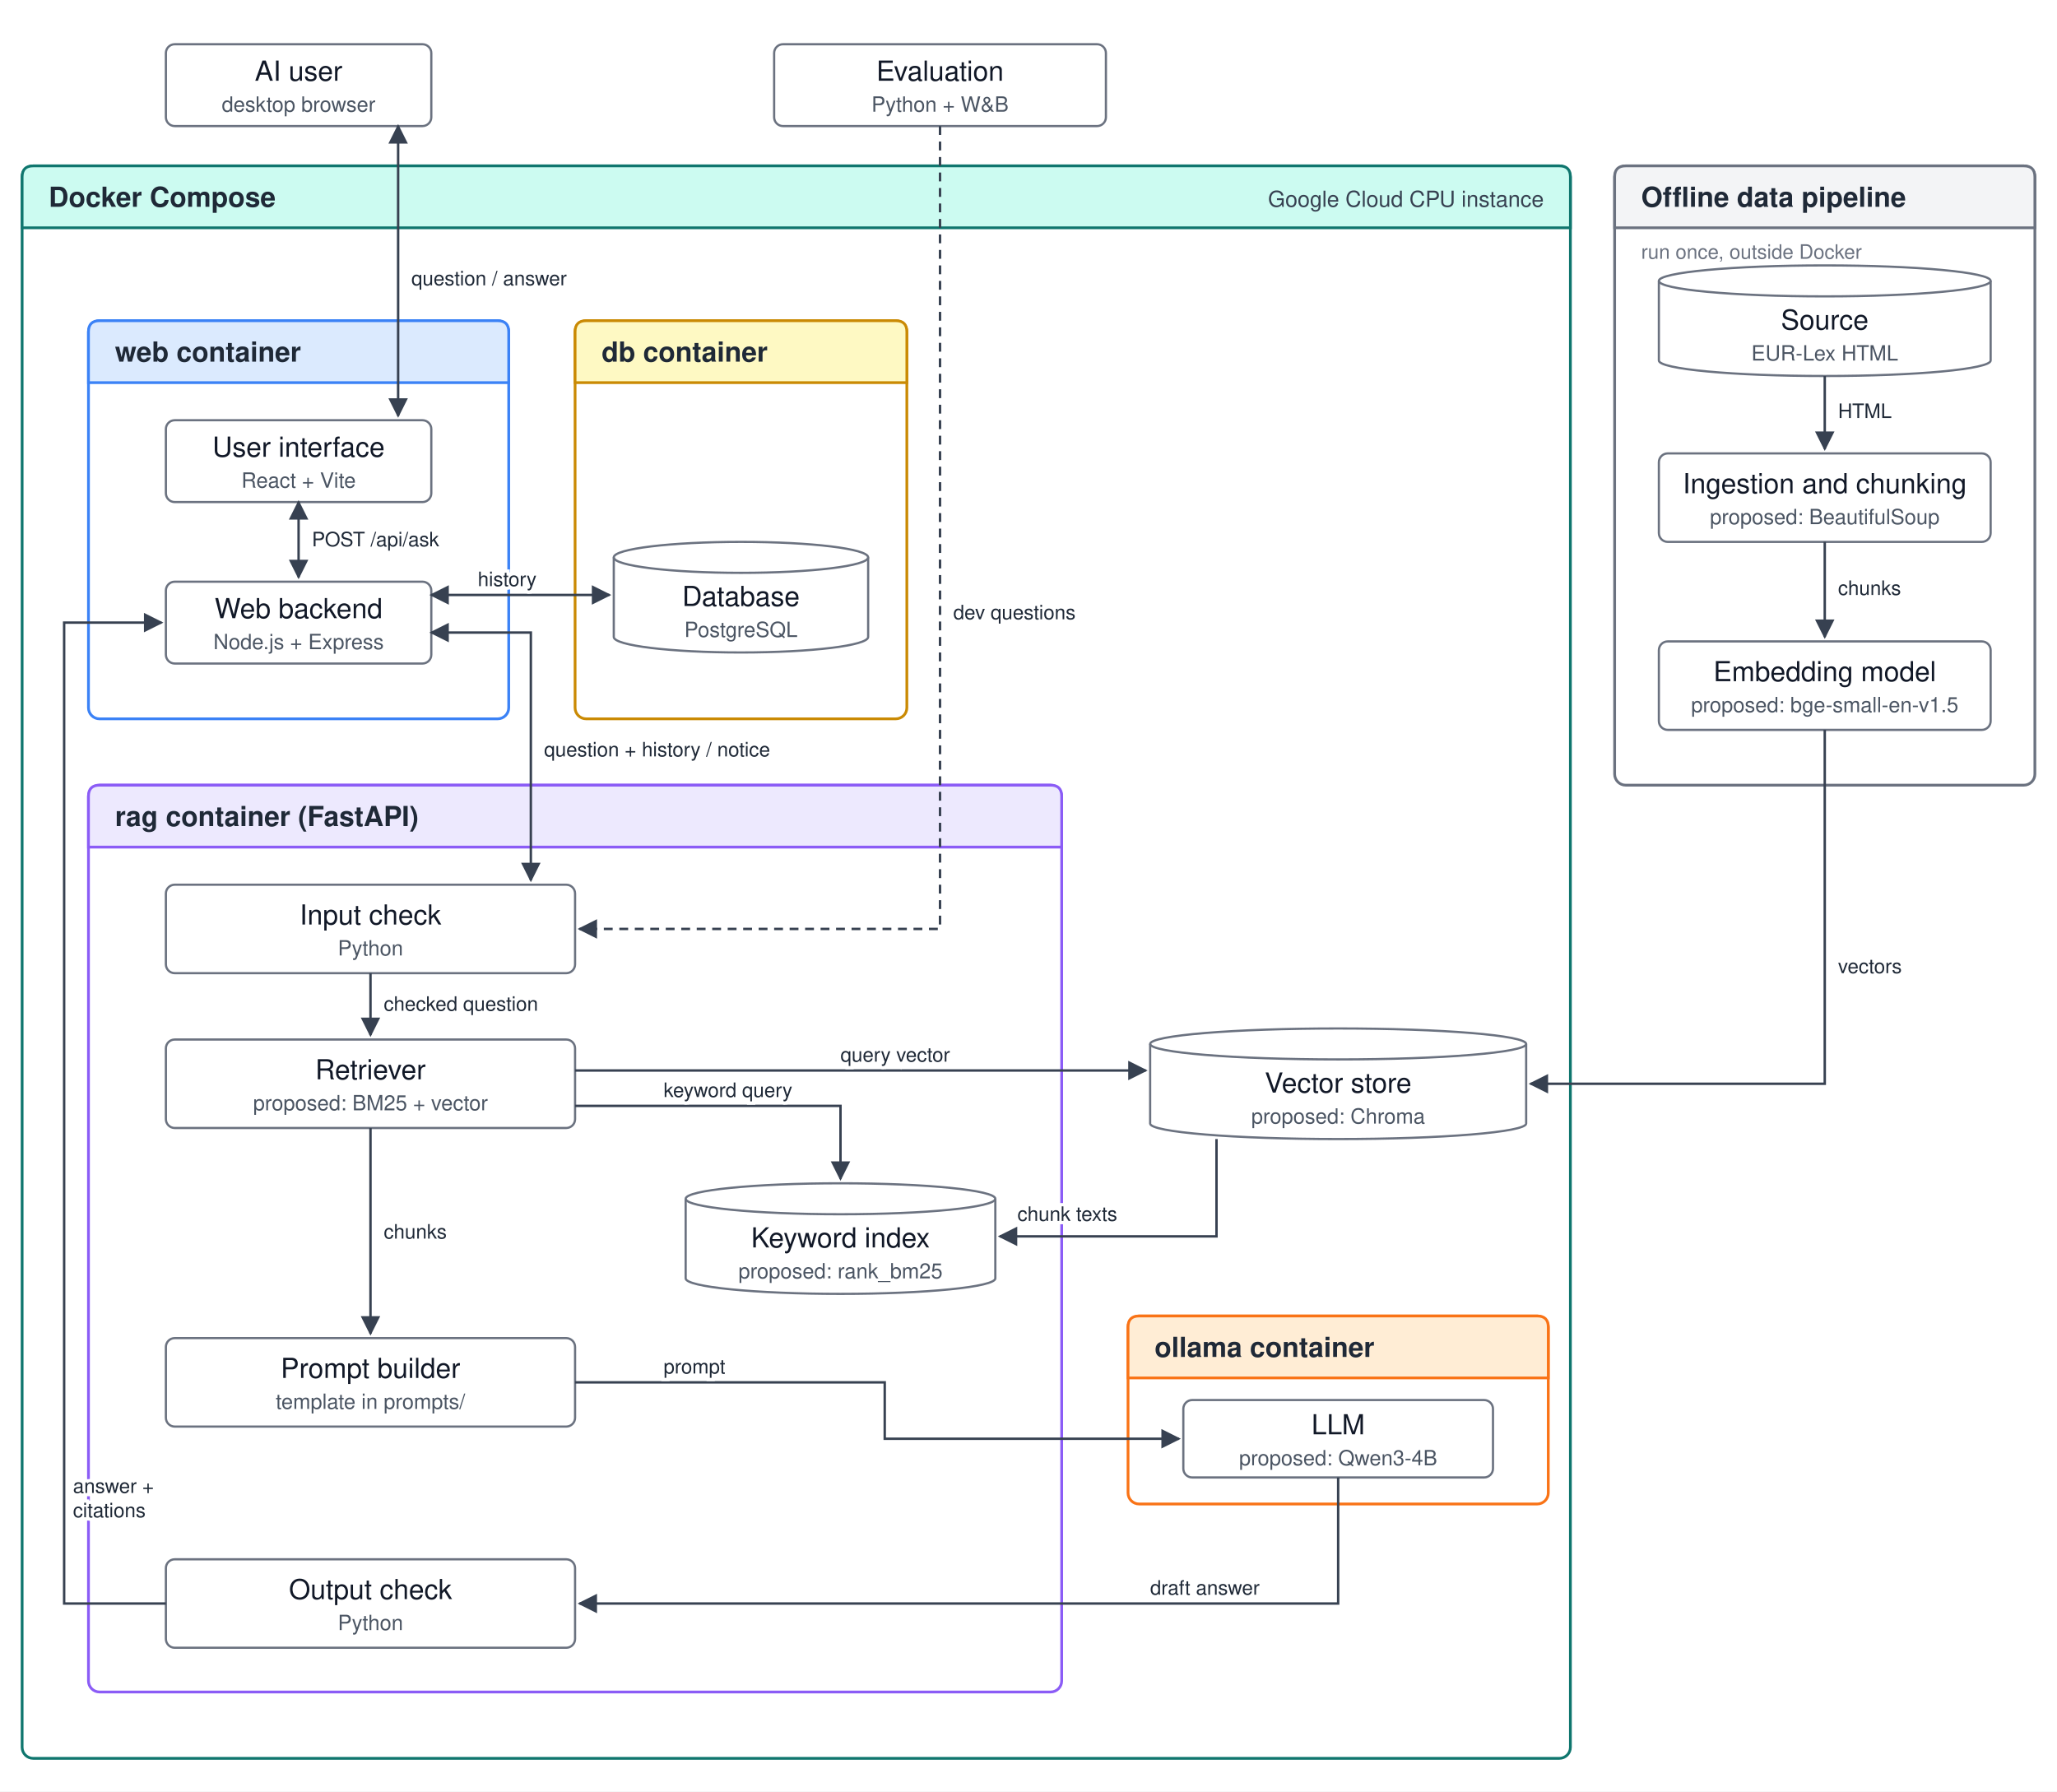
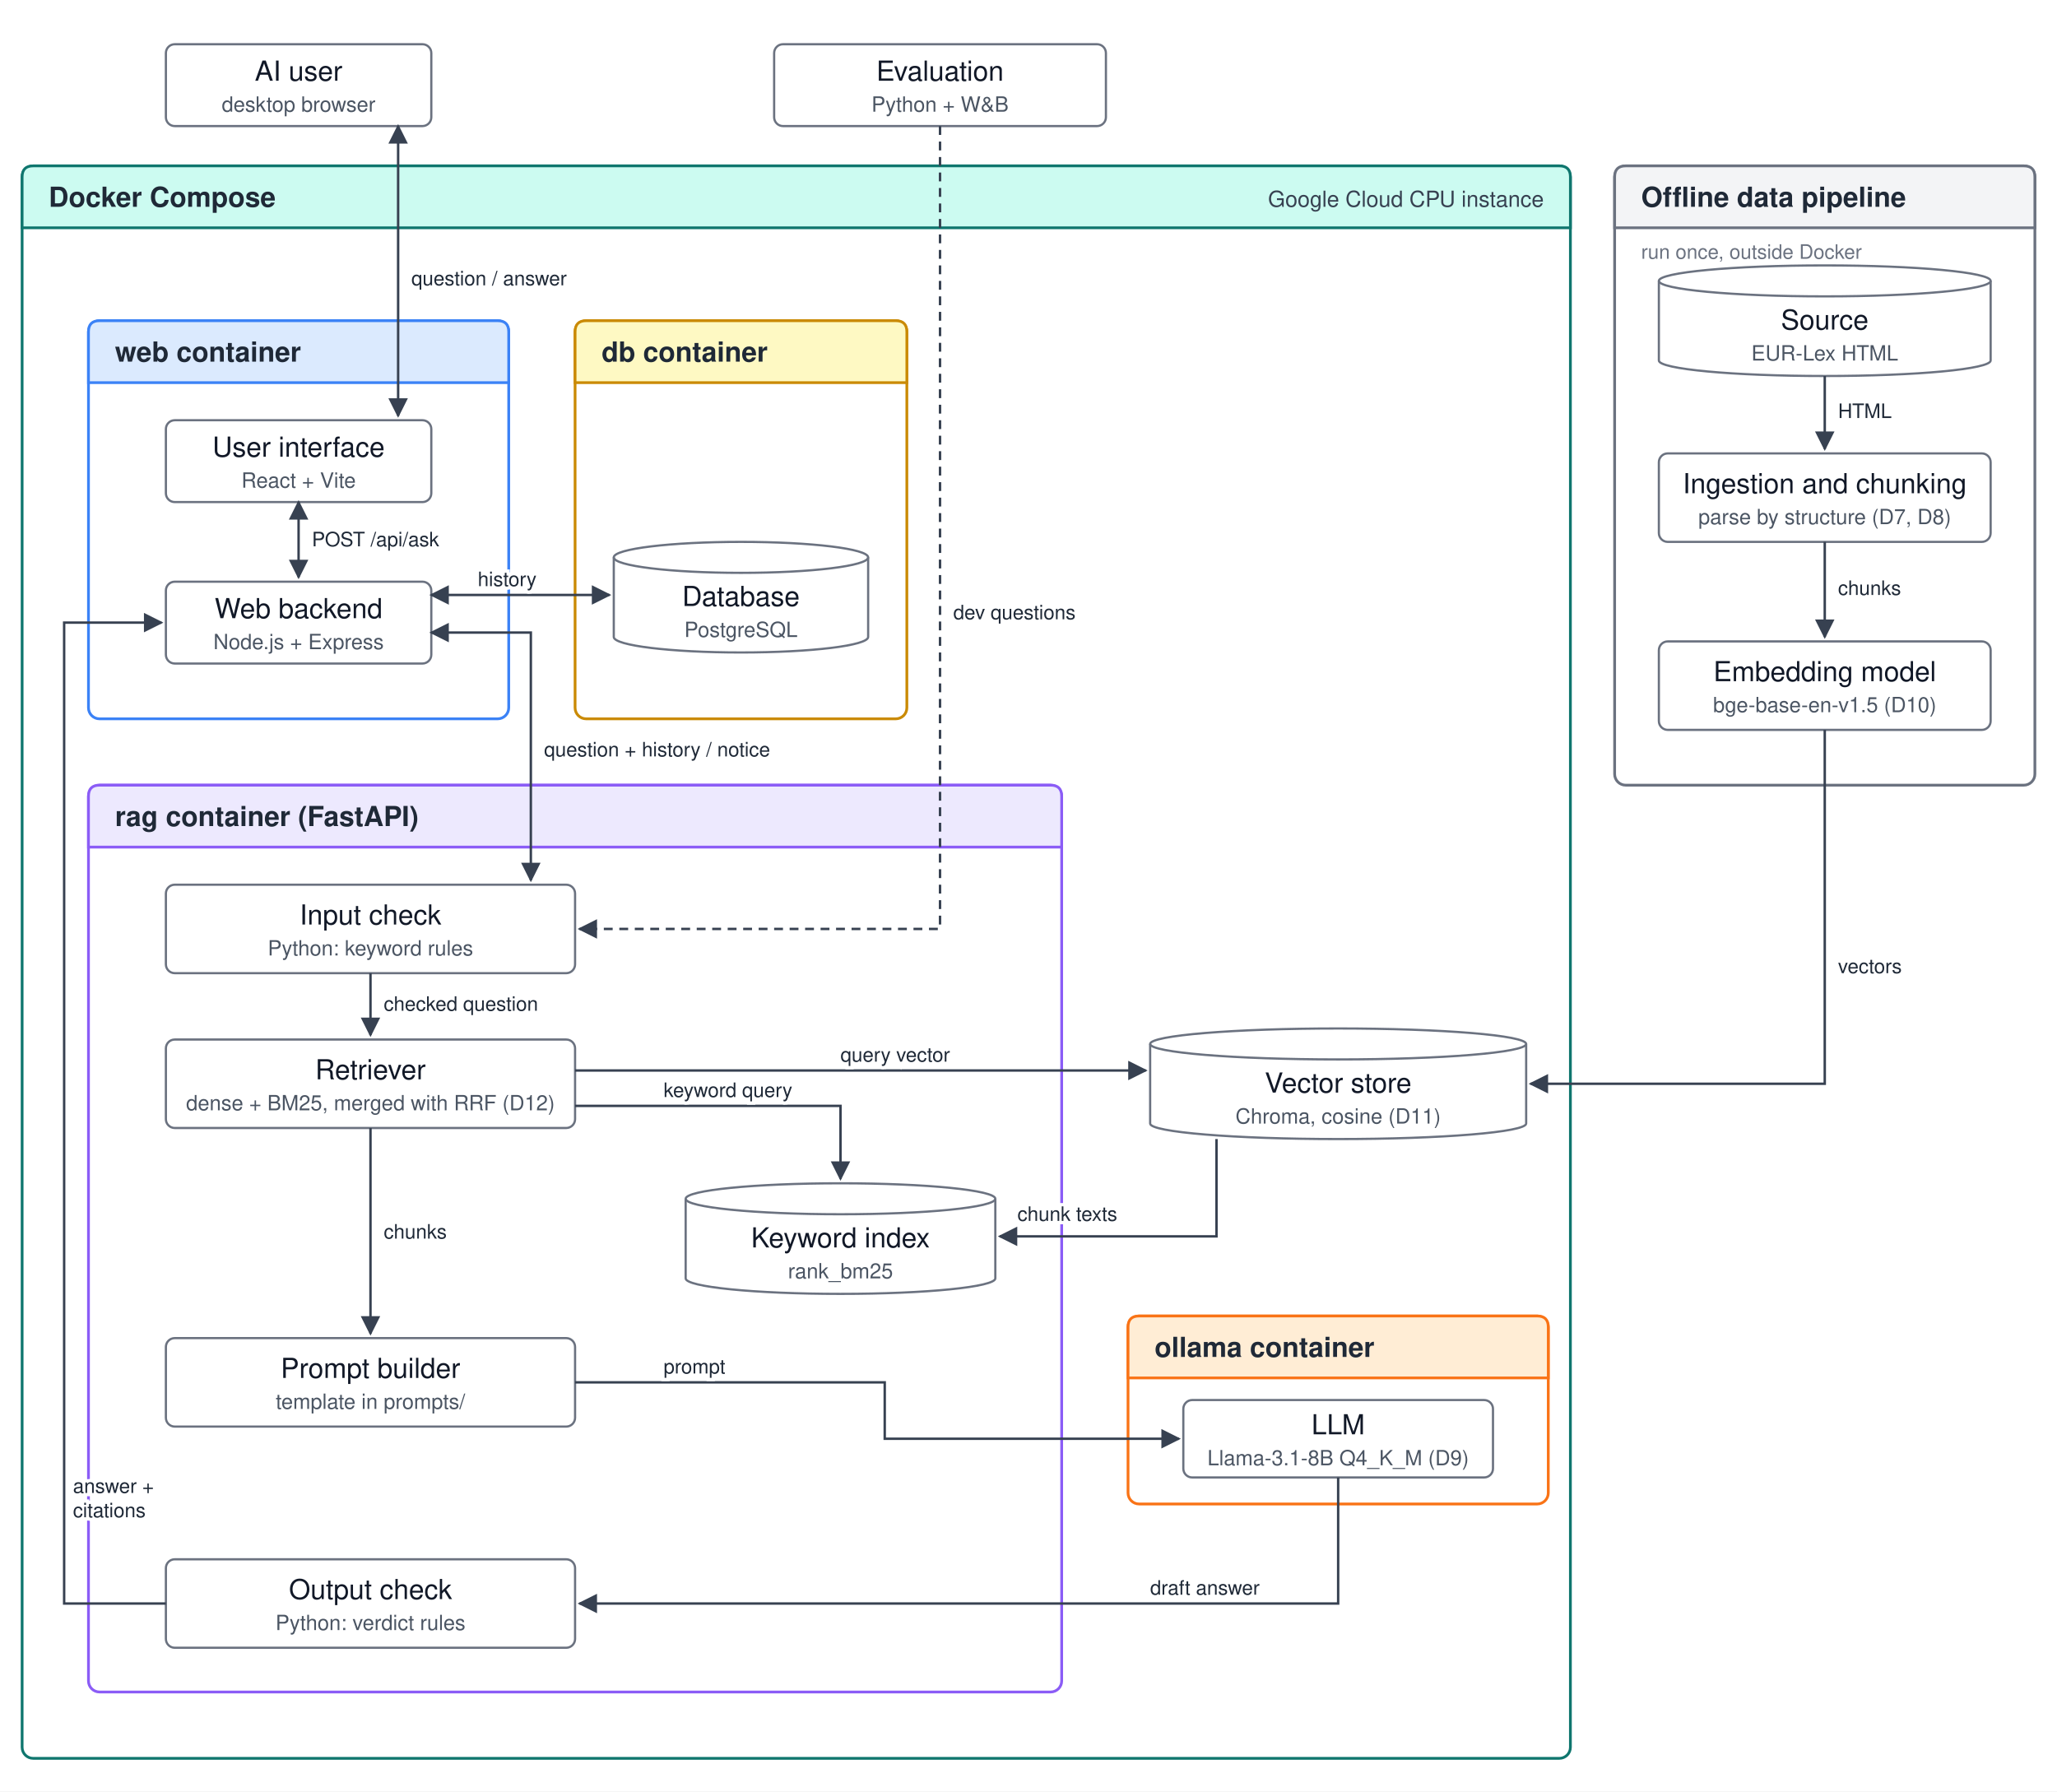
<svg xmlns="http://www.w3.org/2000/svg" width="1860" height="1620" viewBox="0 0 1860 1620">
  <defs>
    <marker id="a" viewBox="0 0 10 10" refX="9" refY="5" markerWidth="8" markerHeight="8" orient="auto-start-reverse">
      <path d="M0 0 L10 5 L0 10 z" fill="#374151" />
    </marker>
  </defs>
  <rect width="1860" height="1620" fill="#ffffff" />
  <rect x="20" y="150" width="1400" height="1440" rx="10" fill="#ffffff" stroke="#0f766e" stroke-width="2.5" />
  <path d="M20 206 V160 Q20 150 30 150 H1410 Q1420 150 1420 160 V206 Z" fill="#ccfbf1" stroke="#0f766e" stroke-width="2.5" />
  <text x="44" y="187" font-family="Helvetica, Arial, sans-serif" font-size="25" font-weight="700" fill="#1f2937">Docker Compose</text>
  <text x="1396" y="187" text-anchor="end" font-family="Helvetica, Arial, sans-serif" font-size="20" fill="#374151">Google Cloud CPU instance</text>
  <g transform="translate(40,110)">
    <rect x="40" y="180" width="380" height="360" rx="10" fill="#ffffff" stroke="#3b82f6" stroke-width="2.5" />
    <path d="M40 236 V190 Q40 180 50 180 H410 Q420 180 420 190 V236 Z" fill="#dbeafe" stroke="#3b82f6" stroke-width="2.5" />
    <text x="64" y="217" font-family="Helvetica, Arial, sans-serif" font-size="25" font-weight="700" fill="#1f2937">web container</text>
    <rect x="480" y="180" width="300" height="360" rx="10" fill="#ffffff" stroke="#ca8a04" stroke-width="2.5" />
    <path d="M480 236 V190 Q480 180 490 180 H770 Q780 180 780 190 V236 Z" fill="#fef9c3" stroke="#ca8a04" stroke-width="2.5" />
    <text x="504" y="217" font-family="Helvetica, Arial, sans-serif" font-size="25" font-weight="700" fill="#1f2937">db container</text>
    <rect x="40" y="600" width="880" height="820" rx="10" fill="#ffffff" stroke="#8b5cf6" stroke-width="2.5" />
    <path d="M40 656 V610 Q40 600 50 600 H910 Q920 600 920 610 V656 Z" fill="#ede9fe" stroke="#8b5cf6" stroke-width="2.5" />
    <text x="64" y="637" font-family="Helvetica, Arial, sans-serif" font-size="25" font-weight="700" fill="#1f2937">rag container (FastAPI)</text>
    <rect x="980" y="1080" width="380" height="170" rx="10" fill="#ffffff" stroke="#f97316" stroke-width="2.5" />
    <path d="M980 1136 V1090 Q980 1080 990 1080 H1350 Q1360 1080 1360 1090 V1136 Z" fill="#ffedd5" stroke="#f97316" stroke-width="2.5" />
    <text x="1004" y="1117" font-family="Helvetica, Arial, sans-serif" font-size="25" font-weight="700" fill="#1f2937">ollama container</text>
    <rect x="110" y="270" width="240" height="74" rx="8" fill="#ffffff" stroke="#6b7280" stroke-width="2" />
    <text x="230.0" y="303.0" text-anchor="middle" font-family="Helvetica, Arial, sans-serif" font-size="25" fill="#111827">User interface</text>
    <text x="230.0" y="331.0" text-anchor="middle" font-family="Helvetica, Arial, sans-serif" font-size="19" fill="#4b5563">React + Vite</text>
    <rect x="110" y="416" width="240" height="74" rx="8" fill="#ffffff" stroke="#6b7280" stroke-width="2" />
    <text x="230.0" y="449.0" text-anchor="middle" font-family="Helvetica, Arial, sans-serif" font-size="25" fill="#111827">Web backend</text>
    <text x="230.0" y="477.0" text-anchor="middle" font-family="Helvetica, Arial, sans-serif" font-size="19" fill="#4b5563">Node.js + Express</text>
    <path d="M515 394 A115.0 14 0 0 1 745 394 V466 A115.0 14 0 0 1 515 466 Z" fill="#ffffff" stroke="#6b7280" stroke-width="2" />
    <path d="M515 394 A115.0 14 0 0 0 745 394" fill="none" stroke="#6b7280" stroke-width="2" />
    <text x="630.0" y="438.0" text-anchor="middle" font-family="Helvetica, Arial, sans-serif" font-size="25" fill="#111827">Database</text>
    <text x="630.0" y="466.0" text-anchor="middle" font-family="Helvetica, Arial, sans-serif" font-size="19" fill="#4b5563">PostgreSQL</text>
    <rect x="110" y="690" width="370" height="80" rx="8" fill="#ffffff" stroke="#6b7280" stroke-width="2" />
    <text x="295.0" y="726.0" text-anchor="middle" font-family="Helvetica, Arial, sans-serif" font-size="25" fill="#111827">Input check</text>
-     <text x="295.0" y="754.0" text-anchor="middle" font-family="Helvetica, Arial, sans-serif" font-size="19" fill="#4b5563">Python</text>
+     <text x="295.0" y="754.0" text-anchor="middle" font-family="Helvetica, Arial, sans-serif" font-size="19" fill="#4b5563">Python: keyword rules</text>
    <rect x="110" y="830" width="370" height="80" rx="8" fill="#ffffff" stroke="#6b7280" stroke-width="2" />
    <text x="295.0" y="866.0" text-anchor="middle" font-family="Helvetica, Arial, sans-serif" font-size="25" fill="#111827">Retriever</text>
-     <text x="295.0" y="894.0" text-anchor="middle" font-family="Helvetica, Arial, sans-serif" font-size="19" fill="#4b5563">proposed: BM25 + vector</text>
+     <text x="295.0" y="894.0" text-anchor="middle" font-family="Helvetica, Arial, sans-serif" font-size="19" fill="#4b5563">dense + BM25, merged with RRF (D12)</text>
    <path d="M580 974 A140.0 14 0 0 1 860 974 V1046 A140.0 14 0 0 1 580 1046 Z" fill="#ffffff" stroke="#6b7280" stroke-width="2" />
    <path d="M580 974 A140.0 14 0 0 0 860 974" fill="none" stroke="#6b7280" stroke-width="2" />
    <text x="720.0" y="1018.0" text-anchor="middle" font-family="Helvetica, Arial, sans-serif" font-size="25" fill="#111827">Keyword index</text>
-     <text x="720.0" y="1046.0" text-anchor="middle" font-family="Helvetica, Arial, sans-serif" font-size="19" fill="#4b5563">proposed: rank_bm25</text>
+     <text x="720.0" y="1046.0" text-anchor="middle" font-family="Helvetica, Arial, sans-serif" font-size="19" fill="#4b5563">rank_bm25</text>
    <rect x="110" y="1100" width="370" height="80" rx="8" fill="#ffffff" stroke="#6b7280" stroke-width="2" />
    <text x="295.0" y="1136.0" text-anchor="middle" font-family="Helvetica, Arial, sans-serif" font-size="25" fill="#111827">Prompt builder</text>
    <text x="295.0" y="1164.0" text-anchor="middle" font-family="Helvetica, Arial, sans-serif" font-size="19" fill="#4b5563">template in prompts/</text>
    <rect x="110" y="1300" width="370" height="80" rx="8" fill="#ffffff" stroke="#6b7280" stroke-width="2" />
    <text x="295.0" y="1336.0" text-anchor="middle" font-family="Helvetica, Arial, sans-serif" font-size="25" fill="#111827">Output check</text>
-     <text x="295.0" y="1364.0" text-anchor="middle" font-family="Helvetica, Arial, sans-serif" font-size="19" fill="#4b5563">Python</text>
+     <text x="295.0" y="1364.0" text-anchor="middle" font-family="Helvetica, Arial, sans-serif" font-size="19" fill="#4b5563">Python: verdict rules</text>
    <path d="M1000 834 A170.0 14 0 0 1 1340 834 V906 A170.0 14 0 0 1 1000 906 Z" fill="#ffffff" stroke="#6b7280" stroke-width="2" />
    <path d="M1000 834 A170.0 14 0 0 0 1340 834" fill="none" stroke="#6b7280" stroke-width="2" />
    <text x="1170.0" y="878.0" text-anchor="middle" font-family="Helvetica, Arial, sans-serif" font-size="25" fill="#111827">Vector store</text>
-     <text x="1170.0" y="906.0" text-anchor="middle" font-family="Helvetica, Arial, sans-serif" font-size="19" fill="#4b5563">proposed: Chroma</text>
+     <text x="1170.0" y="906.0" text-anchor="middle" font-family="Helvetica, Arial, sans-serif" font-size="19" fill="#4b5563">Chroma, cosine (D11)</text>
    <rect x="1030" y="1156" width="280" height="70" rx="8" fill="#ffffff" stroke="#6b7280" stroke-width="2" />
    <text x="1170.0" y="1187.0" text-anchor="middle" font-family="Helvetica, Arial, sans-serif" font-size="25" fill="#111827">LLM</text>
-     <text x="1170.0" y="1215.0" text-anchor="middle" font-family="Helvetica, Arial, sans-serif" font-size="19" fill="#4b5563">proposed: Qwen3-4B</text>
+     <text x="1170.0" y="1215.0" text-anchor="middle" font-family="Helvetica, Arial, sans-serif" font-size="19" fill="#4b5563">Llama-3.1-8B Q4_K_M (D9)</text>
    <path d="M230 344 V412" fill="none" stroke="#374151" stroke-width="2.2" marker-start="url(#a)" marker-end="url(#a)" />
    <path d="M350 428 H511" fill="none" stroke="#374151" stroke-width="2.2" marker-start="url(#a)" marker-end="url(#a)" />
    <path d="M350 462 H440 V686" fill="none" stroke="#374151" stroke-width="2.2" marker-start="url(#a)" marker-end="url(#a)" />
    <path d="M295 770 V826" fill="none" stroke="#374151" stroke-width="2.2" marker-end="url(#a)" />
    <path d="M480 858 H996" fill="none" stroke="#374151" stroke-width="2.2" marker-end="url(#a)" />
    <path d="M480 890 H720 V956" fill="none" stroke="#374151" stroke-width="2.2" marker-end="url(#a)" />
    <path d="M1060 920 V1008 H864" fill="none" stroke="#374151" stroke-width="2.2" marker-end="url(#a)" />
    <path d="M295 910 V1096" fill="none" stroke="#374151" stroke-width="2.2" marker-end="url(#a)" />
    <path d="M480 1140 H760 V1191 H1026" fill="none" stroke="#374151" stroke-width="2.2" marker-end="url(#a)" />
    <path d="M1170 1226 V1340 H484" fill="none" stroke="#374151" stroke-width="2.2" marker-end="url(#a)" />
    <path d="M110 1340 H18 V453 H106" fill="none" stroke="#374151" stroke-width="2.2" marker-end="url(#a)" />
    <text x="242" y="384" text-anchor="start" font-family="Helvetica, Arial, sans-serif" font-size="18" fill="#1f2937" stroke="#ffffff" stroke-width="6" paint-order="stroke">POST /api/ask</text>
    <text x="392" y="420" text-anchor="start" font-family="Helvetica, Arial, sans-serif" font-size="18" fill="#1f2937" stroke="#ffffff" stroke-width="6" paint-order="stroke">history</text>
    <text x="452" y="574" text-anchor="start" font-family="Helvetica, Arial, sans-serif" font-size="18" fill="#1f2937" stroke="#ffffff" stroke-width="6" paint-order="stroke">question + history / notice</text>
    <text x="307" y="804" text-anchor="start" font-family="Helvetica, Arial, sans-serif" font-size="18" fill="#1f2937" stroke="#ffffff" stroke-width="6" paint-order="stroke">checked question</text>
    <text x="720" y="850" text-anchor="start" font-family="Helvetica, Arial, sans-serif" font-size="18" fill="#1f2937" stroke="#ffffff" stroke-width="6" paint-order="stroke">query vector</text>
    <text x="560" y="882" text-anchor="start" font-family="Helvetica, Arial, sans-serif" font-size="18" fill="#1f2937" stroke="#ffffff" stroke-width="6" paint-order="stroke">keyword query</text>
    <text x="880" y="994" text-anchor="start" font-family="Helvetica, Arial, sans-serif" font-size="18" fill="#1f2937" stroke="#ffffff" stroke-width="6" paint-order="stroke">chunk texts</text>
    <text x="307" y="1010" text-anchor="start" font-family="Helvetica, Arial, sans-serif" font-size="18" fill="#1f2937" stroke="#ffffff" stroke-width="6" paint-order="stroke">chunks</text>
    <text x="560" y="1132" text-anchor="start" font-family="Helvetica, Arial, sans-serif" font-size="18" fill="#1f2937" stroke="#ffffff" stroke-width="6" paint-order="stroke">prompt</text>
    <text x="1000" y="1332" text-anchor="start" font-family="Helvetica, Arial, sans-serif" font-size="18" fill="#1f2937" stroke="#ffffff" stroke-width="6" paint-order="stroke">draft answer</text>
    <text x="26" y="1240" text-anchor="start" font-family="Helvetica, Arial, sans-serif" font-size="18" fill="#1f2937" stroke="#ffffff" stroke-width="6" paint-order="stroke">answer +</text>
    <text x="26" y="1262" text-anchor="start" font-family="Helvetica, Arial, sans-serif" font-size="18" fill="#1f2937" stroke="#ffffff" stroke-width="6" paint-order="stroke">citations</text>
  </g>
  <rect x="150" y="40" width="240" height="74" rx="8" fill="#ffffff" stroke="#6b7280" stroke-width="2" />
  <text x="270.0" y="73.0" text-anchor="middle" font-family="Helvetica, Arial, sans-serif" font-size="25" fill="#111827">AI user</text>
  <text x="270.0" y="101.0" text-anchor="middle" font-family="Helvetica, Arial, sans-serif" font-size="19" fill="#4b5563">desktop browser</text>
  <rect x="700" y="40" width="300" height="74" rx="8" fill="#ffffff" stroke="#6b7280" stroke-width="2" />
  <text x="850.0" y="73.0" text-anchor="middle" font-family="Helvetica, Arial, sans-serif" font-size="25" fill="#111827">Evaluation</text>
  <text x="850.0" y="101.0" text-anchor="middle" font-family="Helvetica, Arial, sans-serif" font-size="19" fill="#4b5563">Python + W&amp;B</text>
  <path d="M360 114 V376" fill="none" stroke="#374151" stroke-width="2.2" marker-start="url(#a)" marker-end="url(#a)" />
  <path d="M850 114 V840 H524" fill="none" stroke="#374151" stroke-width="2.2" stroke-dasharray="8 6" marker-end="url(#a)" />
  <rect x="1460" y="150" width="380" height="560" rx="10" fill="#ffffff" stroke="#6b7280" stroke-width="2.5" />
  <path d="M1460 206 V160 Q1460 150 1470 150 H1830 Q1840 150 1840 160 V206 Z" fill="#f3f4f6" stroke="#6b7280" stroke-width="2.5" />
  <text x="1484" y="187" font-family="Helvetica, Arial, sans-serif" font-size="25" font-weight="700" fill="#1f2937">Offline data pipeline</text>
  <text x="1484" y="234" font-family="Helvetica, Arial, sans-serif" font-size="18" fill="#6b7280">run once, outside Docker</text>
  <path d="M1500 254 A150.0 14 0 0 1 1800 254 V326 A150.0 14 0 0 1 1500 326 Z" fill="#ffffff" stroke="#6b7280" stroke-width="2" />
  <path d="M1500 254 A150.0 14 0 0 0 1800 254" fill="none" stroke="#6b7280" stroke-width="2" />
  <text x="1650.0" y="298.0" text-anchor="middle" font-family="Helvetica, Arial, sans-serif" font-size="25" fill="#111827">Source</text>
  <text x="1650.0" y="326.0" text-anchor="middle" font-family="Helvetica, Arial, sans-serif" font-size="19" fill="#4b5563">EUR-Lex HTML</text>
  <rect x="1500" y="410" width="300" height="80" rx="8" fill="#ffffff" stroke="#6b7280" stroke-width="2" />
  <text x="1650.0" y="446.0" text-anchor="middle" font-family="Helvetica, Arial, sans-serif" font-size="25" fill="#111827">Ingestion and chunking</text>
-   <text x="1650.0" y="474.0" text-anchor="middle" font-family="Helvetica, Arial, sans-serif" font-size="19" fill="#4b5563">proposed: BeautifulSoup</text>
+   <text x="1650.0" y="474.0" text-anchor="middle" font-family="Helvetica, Arial, sans-serif" font-size="19" fill="#4b5563">parse by structure (D7, D8)</text>
  <rect x="1500" y="580" width="300" height="80" rx="8" fill="#ffffff" stroke="#6b7280" stroke-width="2" />
  <text x="1650.0" y="616.0" text-anchor="middle" font-family="Helvetica, Arial, sans-serif" font-size="25" fill="#111827">Embedding model</text>
-   <text x="1650.0" y="644.0" text-anchor="middle" font-family="Helvetica, Arial, sans-serif" font-size="19" fill="#4b5563">proposed: bge-small-en-v1.5</text>
+   <text x="1650.0" y="644.0" text-anchor="middle" font-family="Helvetica, Arial, sans-serif" font-size="19" fill="#4b5563">bge-base-en-v1.5 (D10)</text>
  <path d="M1650 340 V406" fill="none" stroke="#374151" stroke-width="2.2" marker-end="url(#a)" />
  <path d="M1650 490 V576" fill="none" stroke="#374151" stroke-width="2.2" marker-end="url(#a)" />
  <path d="M1650 660 V980 H1384" fill="none" stroke="#374151" stroke-width="2.2" marker-end="url(#a)" />
  <text x="372" y="258" text-anchor="start" font-family="Helvetica, Arial, sans-serif" font-size="18" fill="#1f2937" stroke="#ffffff" stroke-width="6" paint-order="stroke">question / answer</text>
  <text x="862" y="560" text-anchor="start" font-family="Helvetica, Arial, sans-serif" font-size="18" fill="#1f2937" stroke="#ffffff" stroke-width="6" paint-order="stroke">dev questions</text>
  <text x="1662" y="378" text-anchor="start" font-family="Helvetica, Arial, sans-serif" font-size="18" fill="#1f2937" stroke="#ffffff" stroke-width="6" paint-order="stroke">HTML</text>
  <text x="1662" y="538" text-anchor="start" font-family="Helvetica, Arial, sans-serif" font-size="18" fill="#1f2937" stroke="#ffffff" stroke-width="6" paint-order="stroke">chunks</text>
  <text x="1662" y="880" text-anchor="start" font-family="Helvetica, Arial, sans-serif" font-size="18" fill="#1f2937" stroke="#ffffff" stroke-width="6" paint-order="stroke">vectors</text>
</svg>
